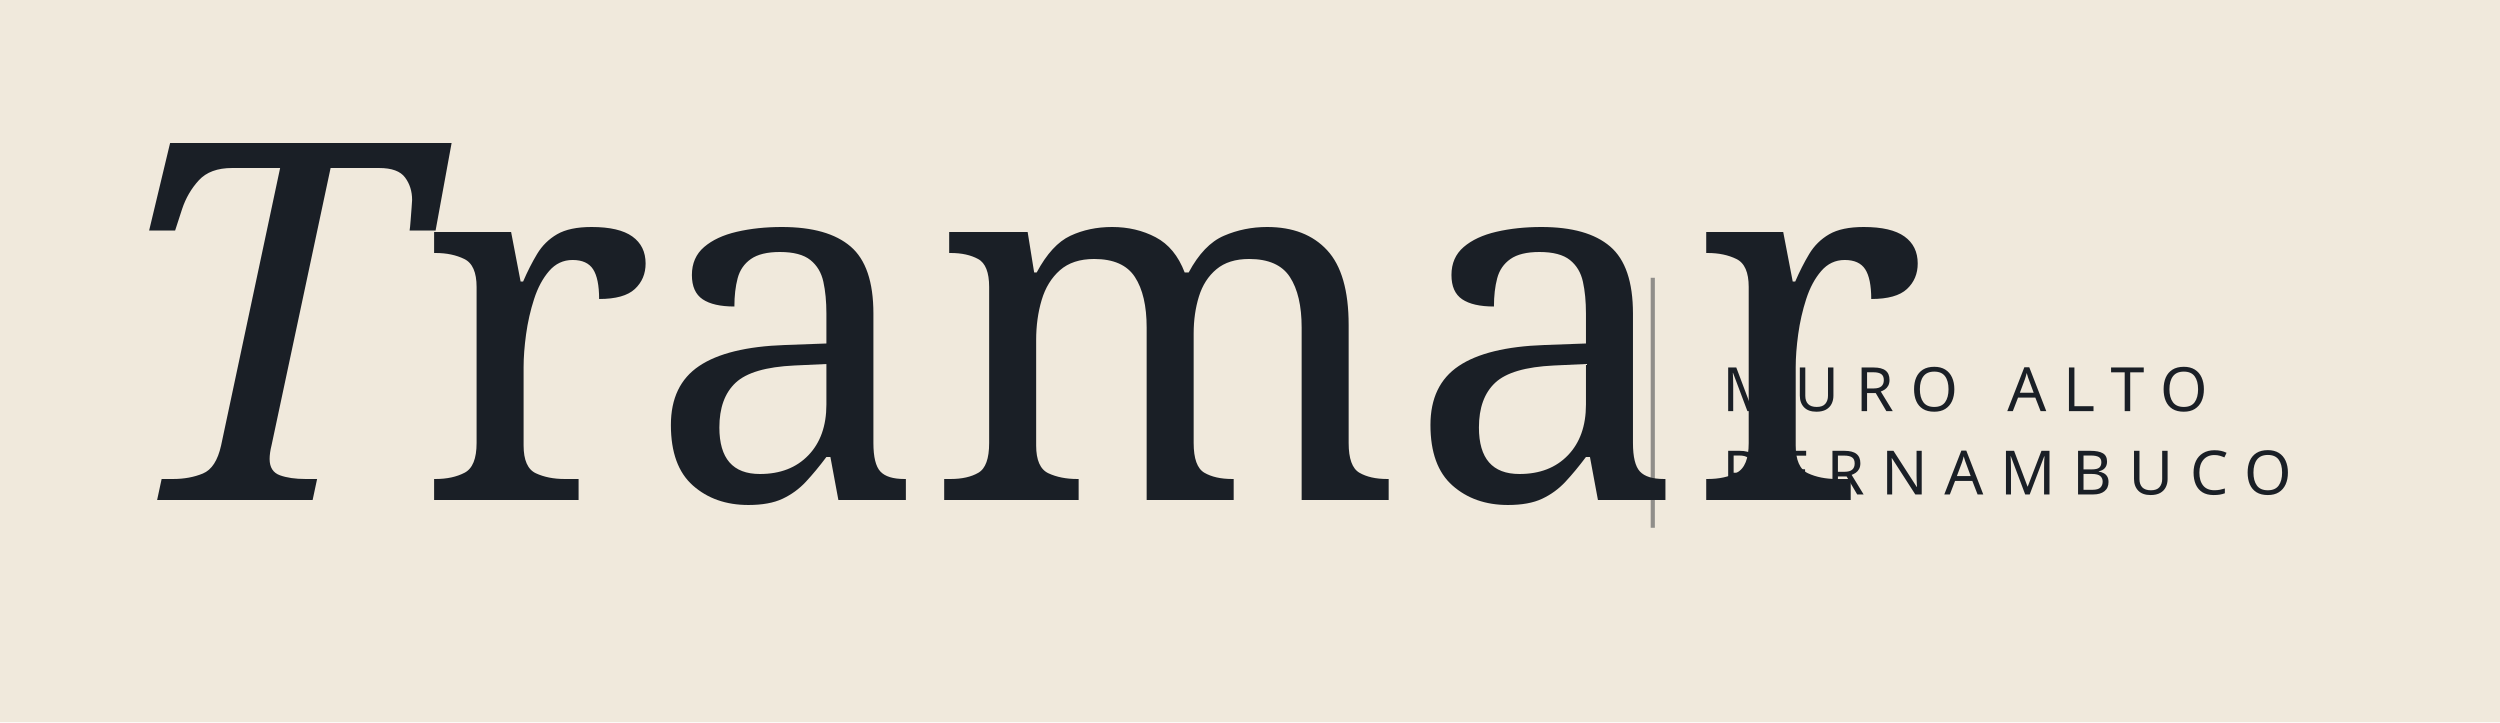
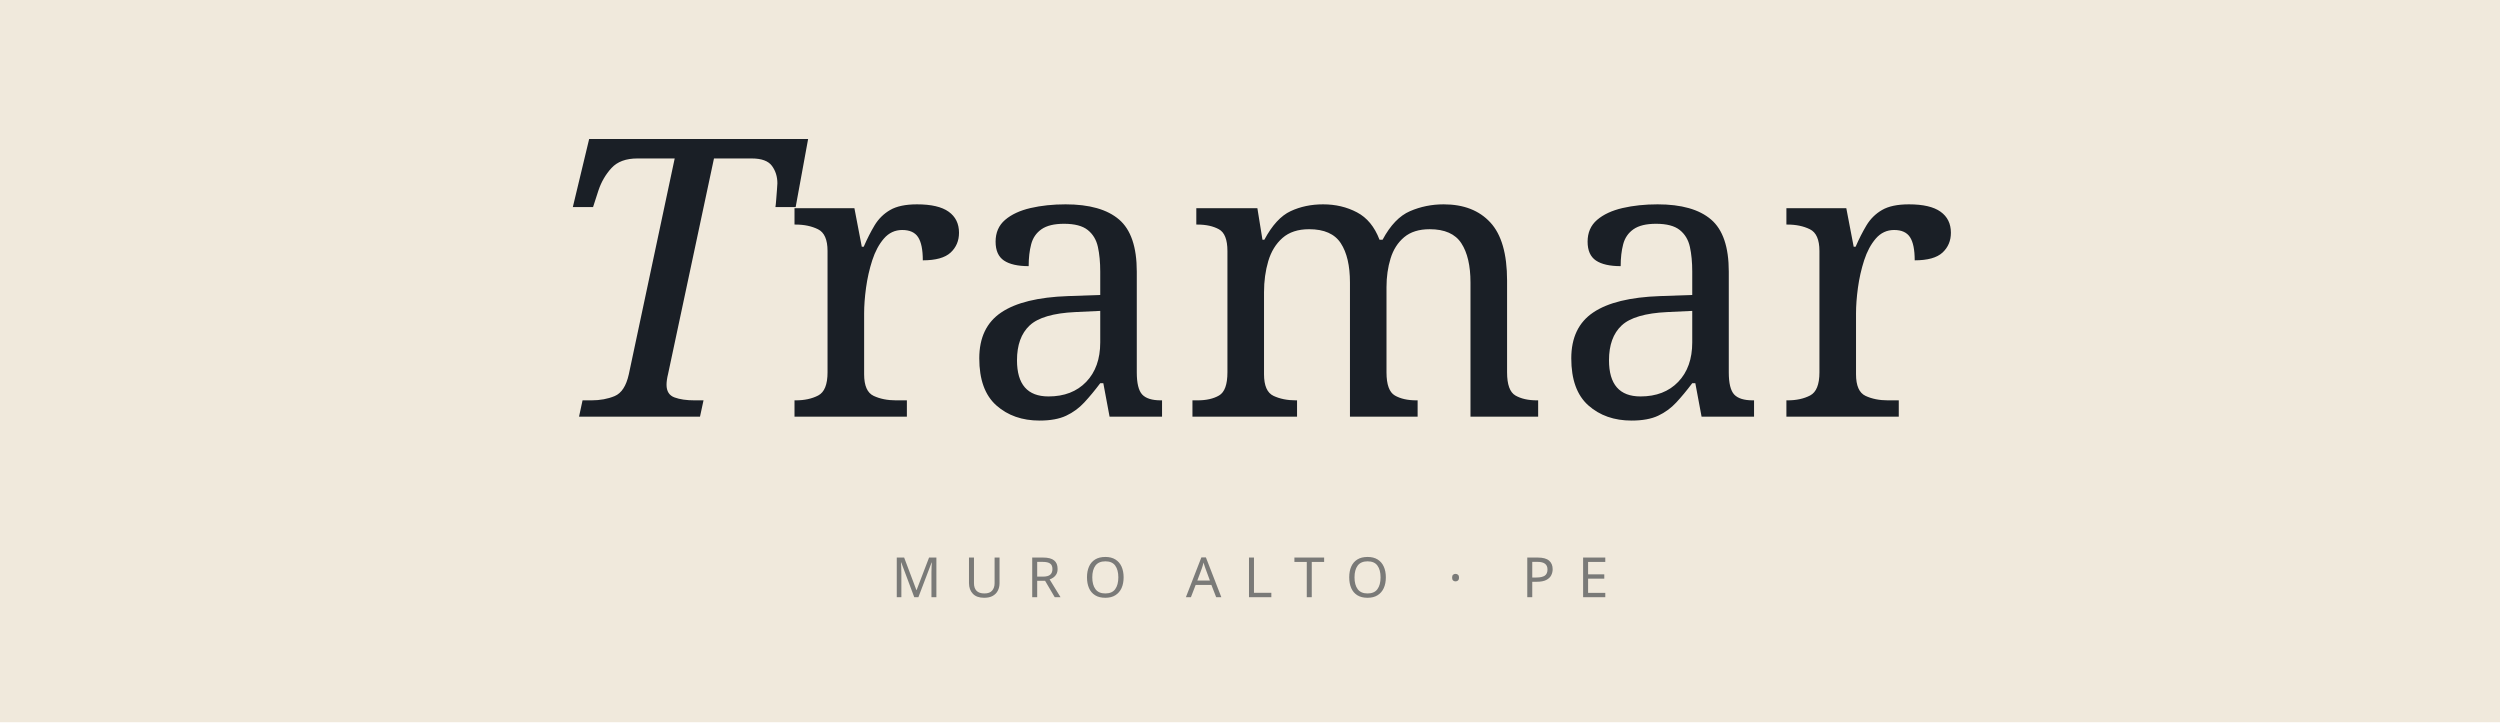
<svg xmlns="http://www.w3.org/2000/svg" viewBox="0 0 900 260" width="900" height="260">
  <rect width="900" height="260" fill="#F0E9DC" />
-   <text x="40" y="180" font-family="Fraunces, Georgia, serif" font-weight="300" font-size="180" fill="#1A1F26" letter-spacing="1">
+   <text x="450" y="150" text-anchor="middle" font-family="Fraunces, Georgia, serif" font-weight="300" font-size="140" fill="#1A1F26" letter-spacing="1">
    <tspan font-style="italic">T</tspan>ramar</text>
-   <line x1="595" y1="100" x2="595" y2="190" stroke="#1A1F26" stroke-width="1.5" opacity="0.45" />
-   <text x="620" y="148" font-family="DM Sans, system-ui, sans-serif" font-weight="300" font-size="22" letter-spacing="6" fill="#1A1F26">MURO ALTO</text>
-   <text x="620" y="178" font-family="DM Sans, system-ui, sans-serif" font-weight="300" font-size="22" letter-spacing="6" fill="#1A1F26">PERNAMBUCO</text>
+   <text x="450" y="215" text-anchor="middle" font-family="DM Sans, system-ui, sans-serif" font-weight="300" font-size="20" letter-spacing="8" fill="#1A1F26" opacity="0.55">MURO ALTO · PE</text>
</svg>
